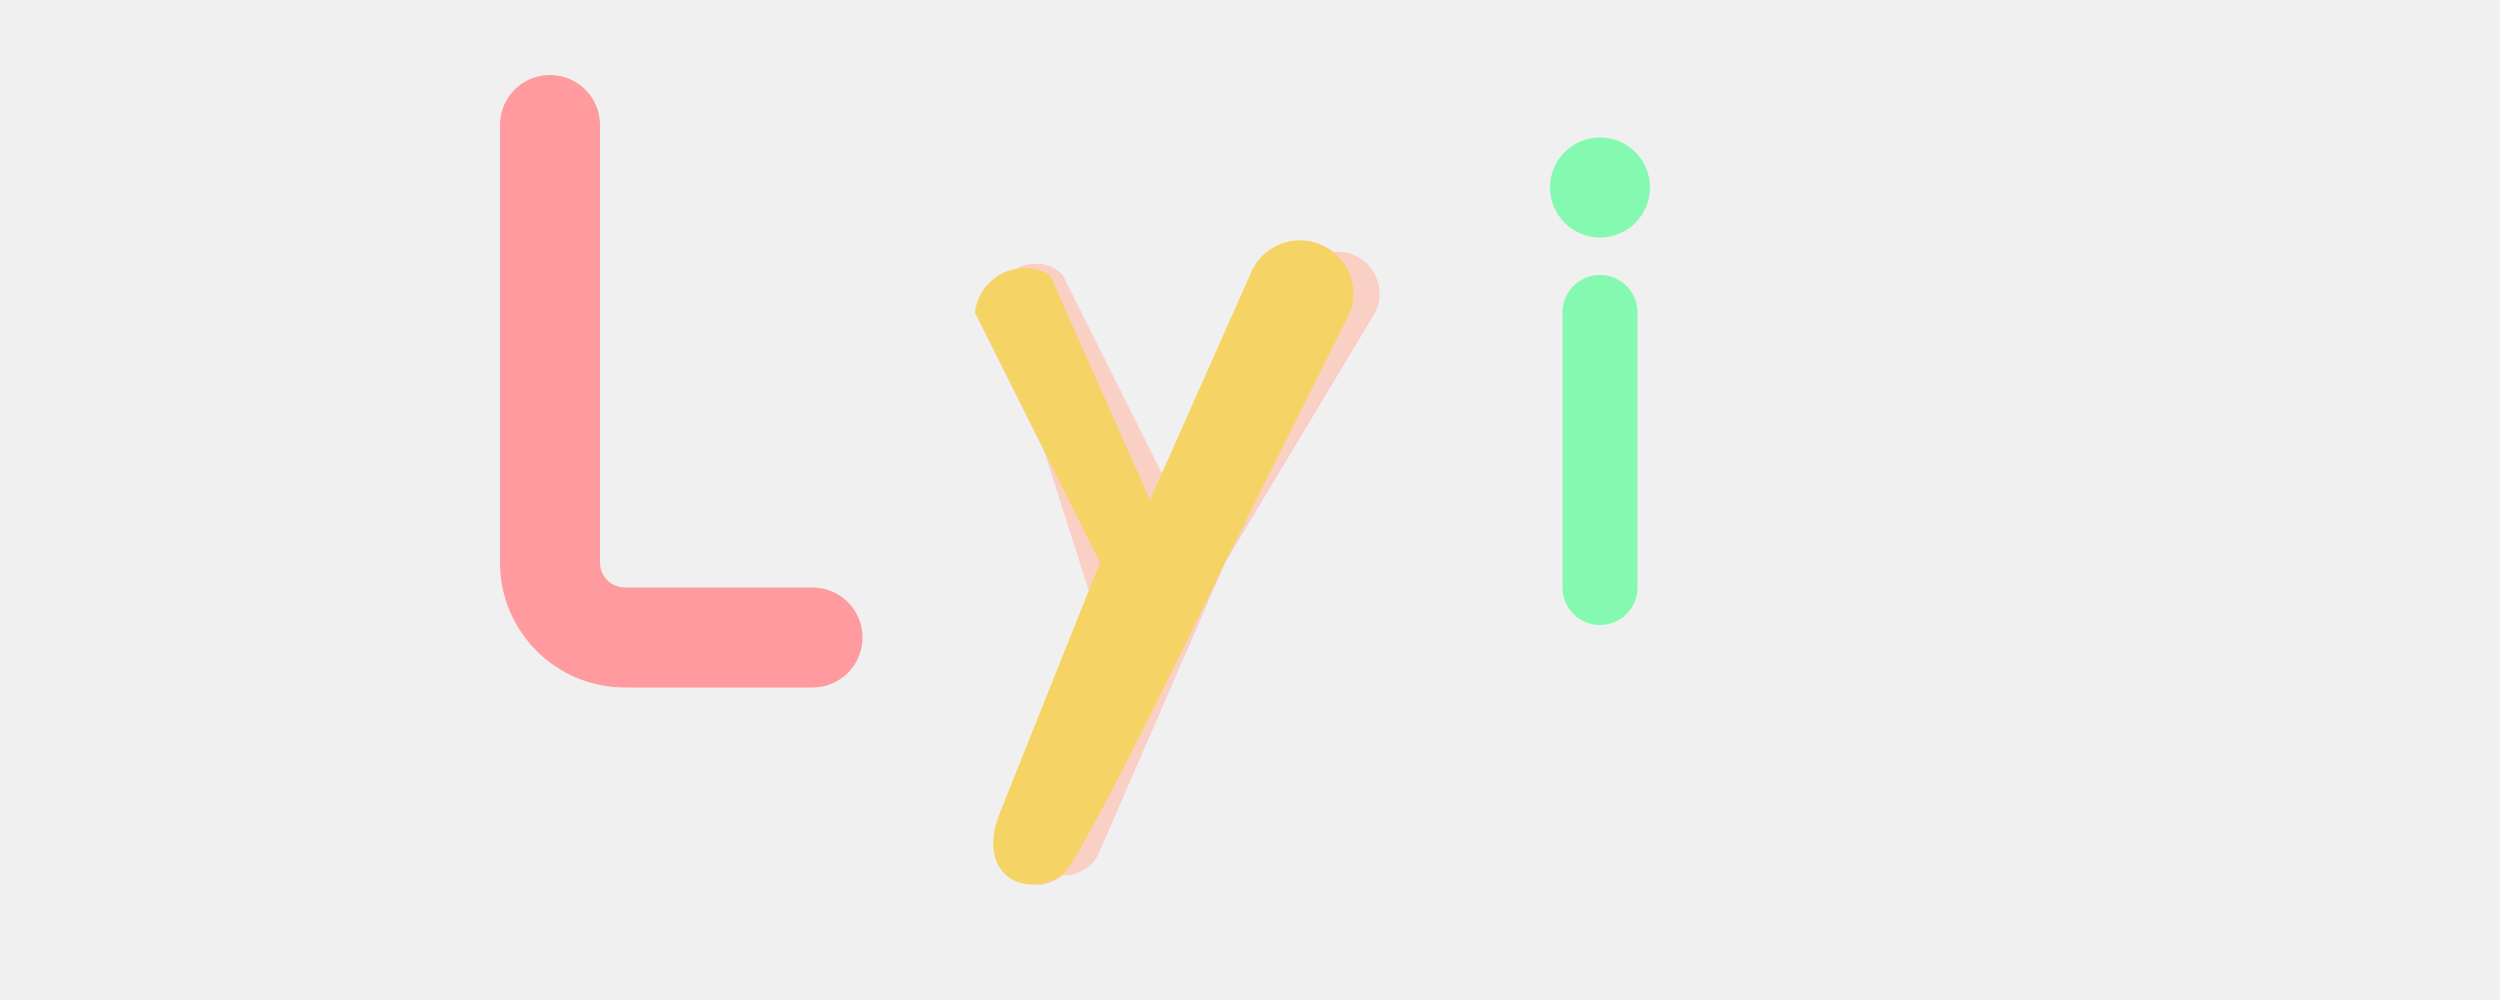
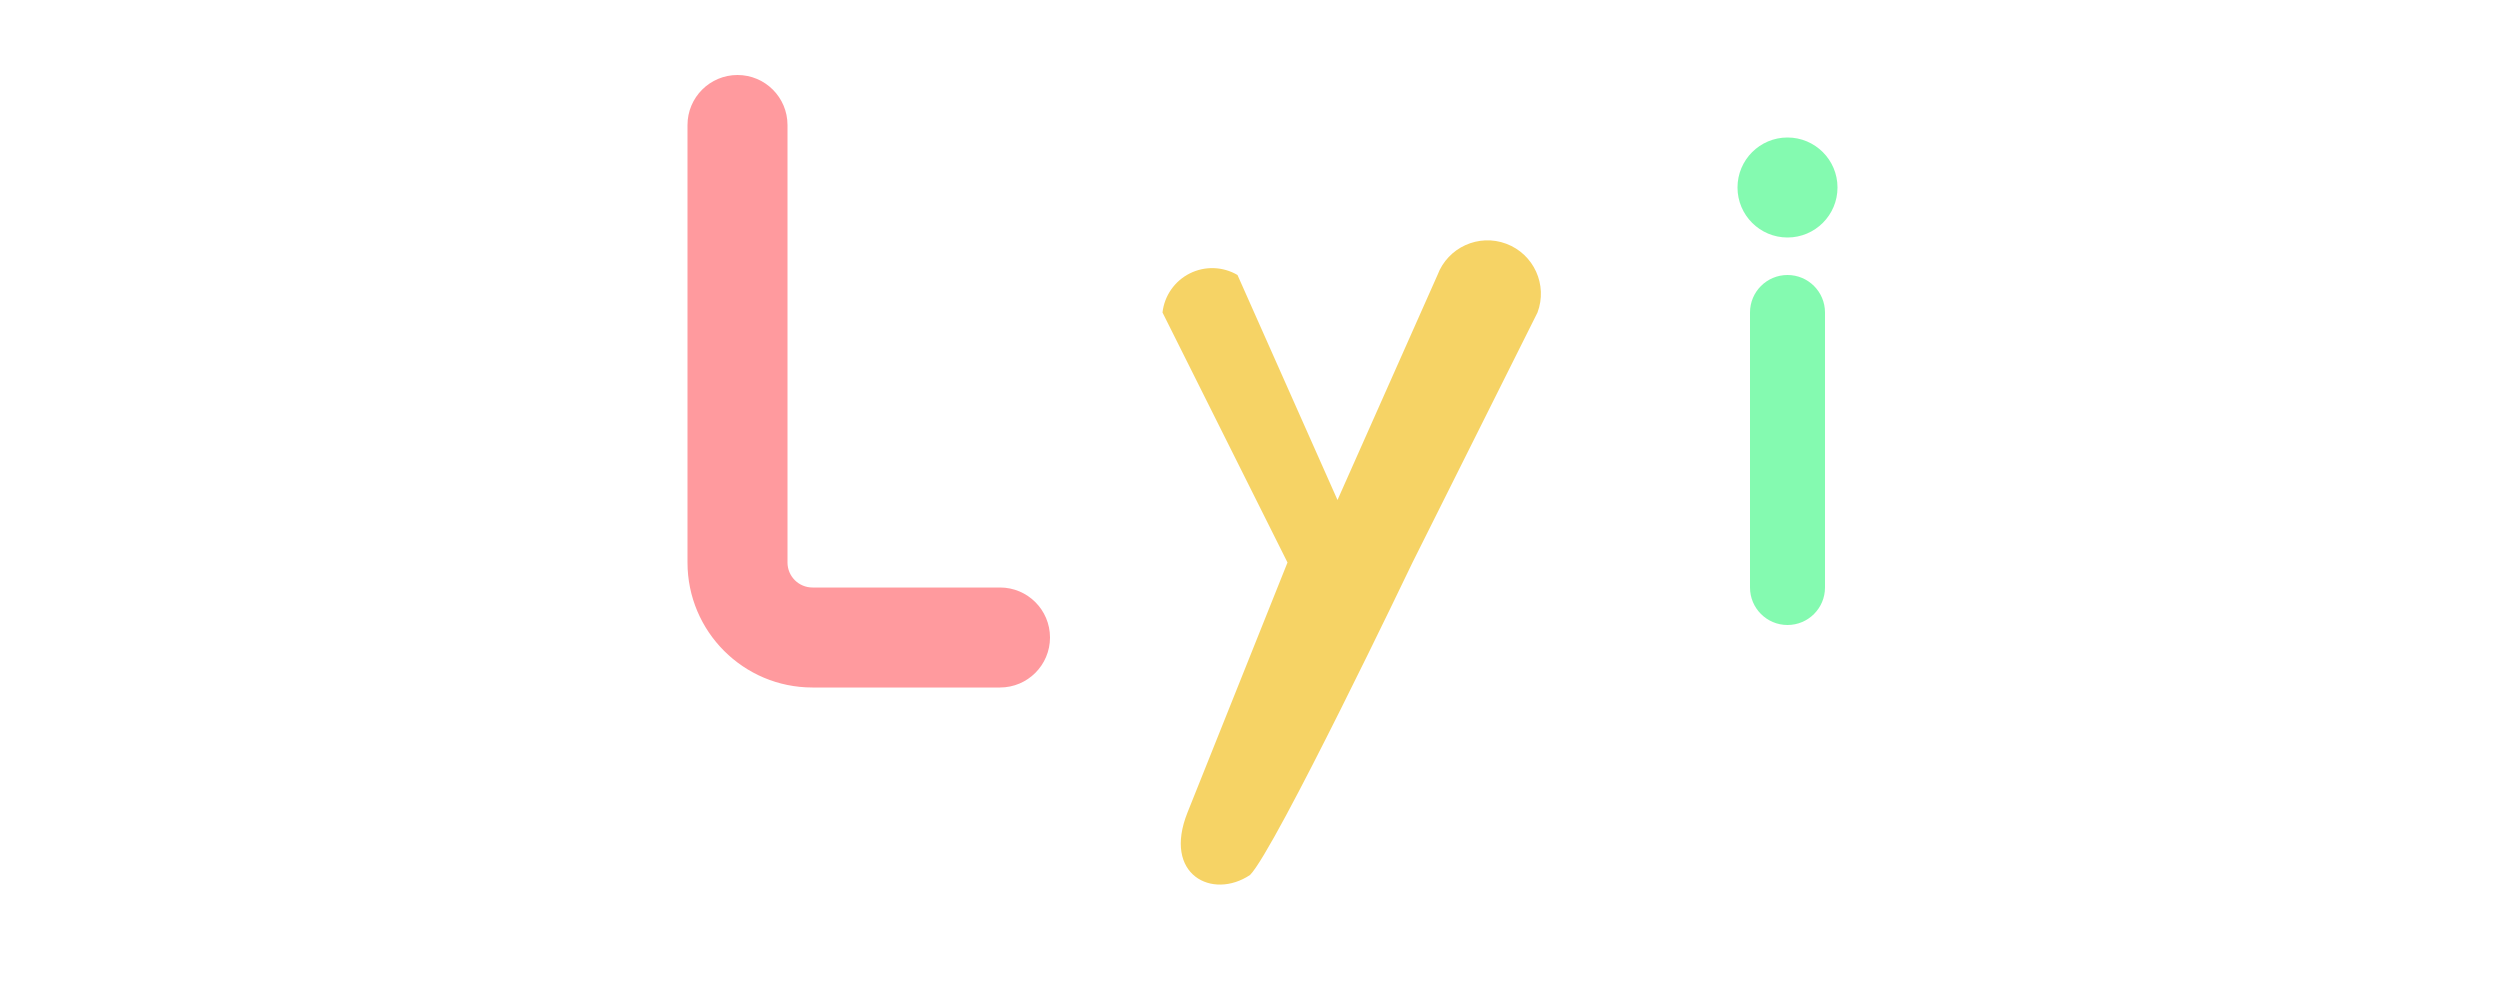
<svg xmlns="http://www.w3.org/2000/svg" width="200" height="80" viewBox="0 0 200 80">
-   <g transform="translate(30, 50)" stroke-width="0">
+   <rect width="100%" height="100%" fill="#ffffff" />
+   <g transform="translate(45, 50)" stroke-width="0">
    <path d="M10,-40 L10,-5 A10,10 0 0,0 20,5 L35,5 A4,4 0 0,0 35,-3 L20,-3 A2,2 0 0,1 18,-5 L18,-40 A4,4 0 0,0 10,-40 Z" fill="#FF9A9E" />
-     <path d="M50,-25 L58,0 L50,18 A3,3 0 0,0 55,20 A3,3 0 0,0 58,18 L68,-5 L80,-25 A3,3 0 0,0 74,-28 L64,-10 L55,-28 A3,3 0 0,0 50,-25 Z" fill="#FBC2EB" />
-     <path d="M50,-25 L58,0 L50,18 A3,3 0 0,0 55,20 A3,3 0 0,0 58,18 L68,-5 L80,-25 A3,3 0 0,0 74,-28 L64,-10 L55,-28 A3,3 0 0,0 50,-25 Z" fill="#fad0c4" />
    <path d="M48,-25 L58,-5 L50,15 C48,20 52,22 55,20 C57,18 68,-5 68,-5 L78,-25 A4,4 0 0,0 70,-28 L62,-10 L54,-28 A4,4 0 0,0 48,-25 Z" fill="#f6d365" />
    <path d="M95,-25 L95,-3 A3,3 0 0,0 101,-3 L101,-25 A3,3 0 0,0 95,-25 Z" fill="#84fab0" />
    <circle cx="98" cy="-35" r="4" fill="#84fab0" />
  </g>
</svg>
